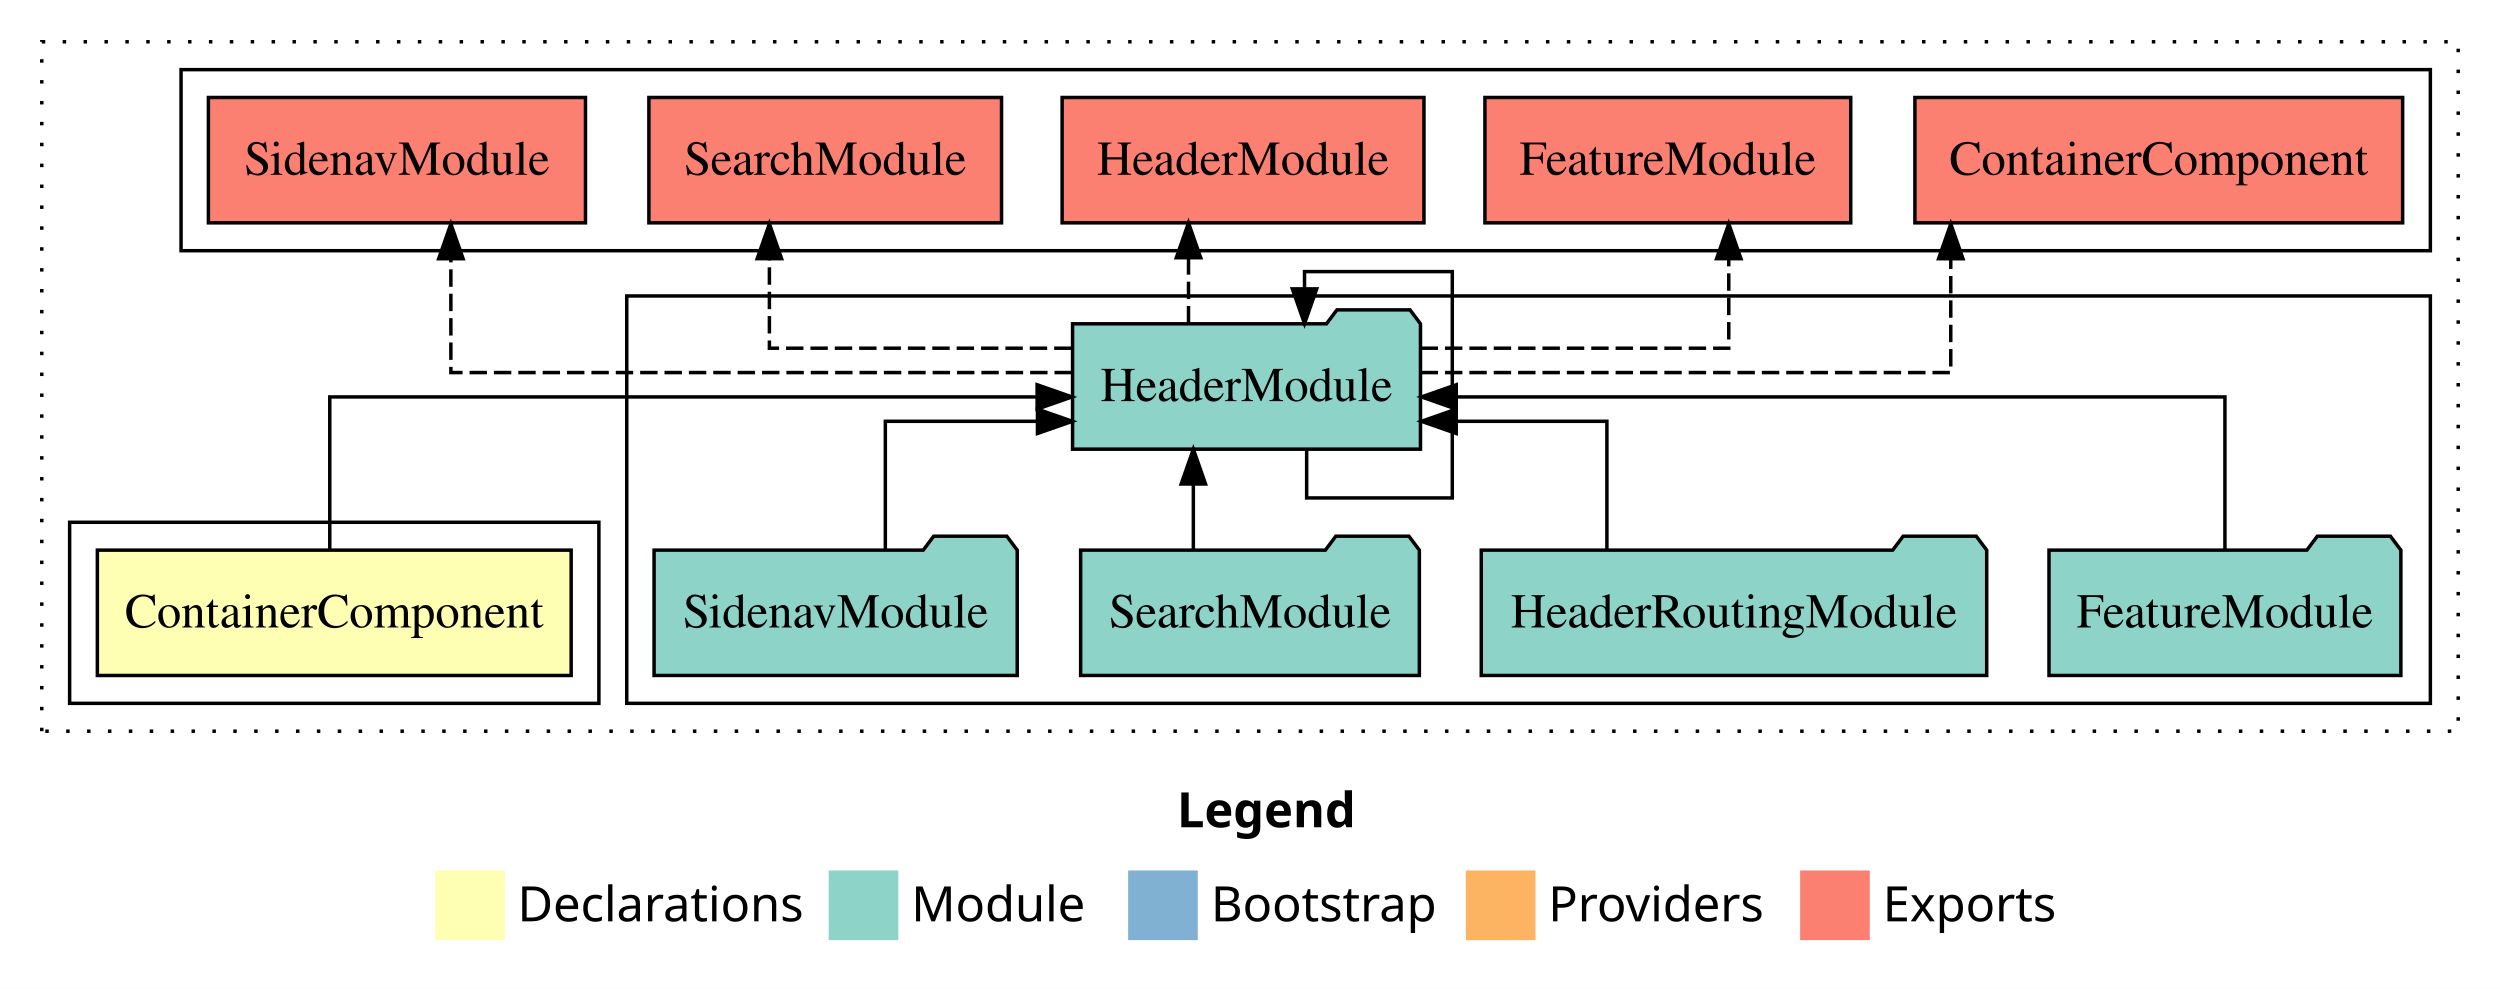
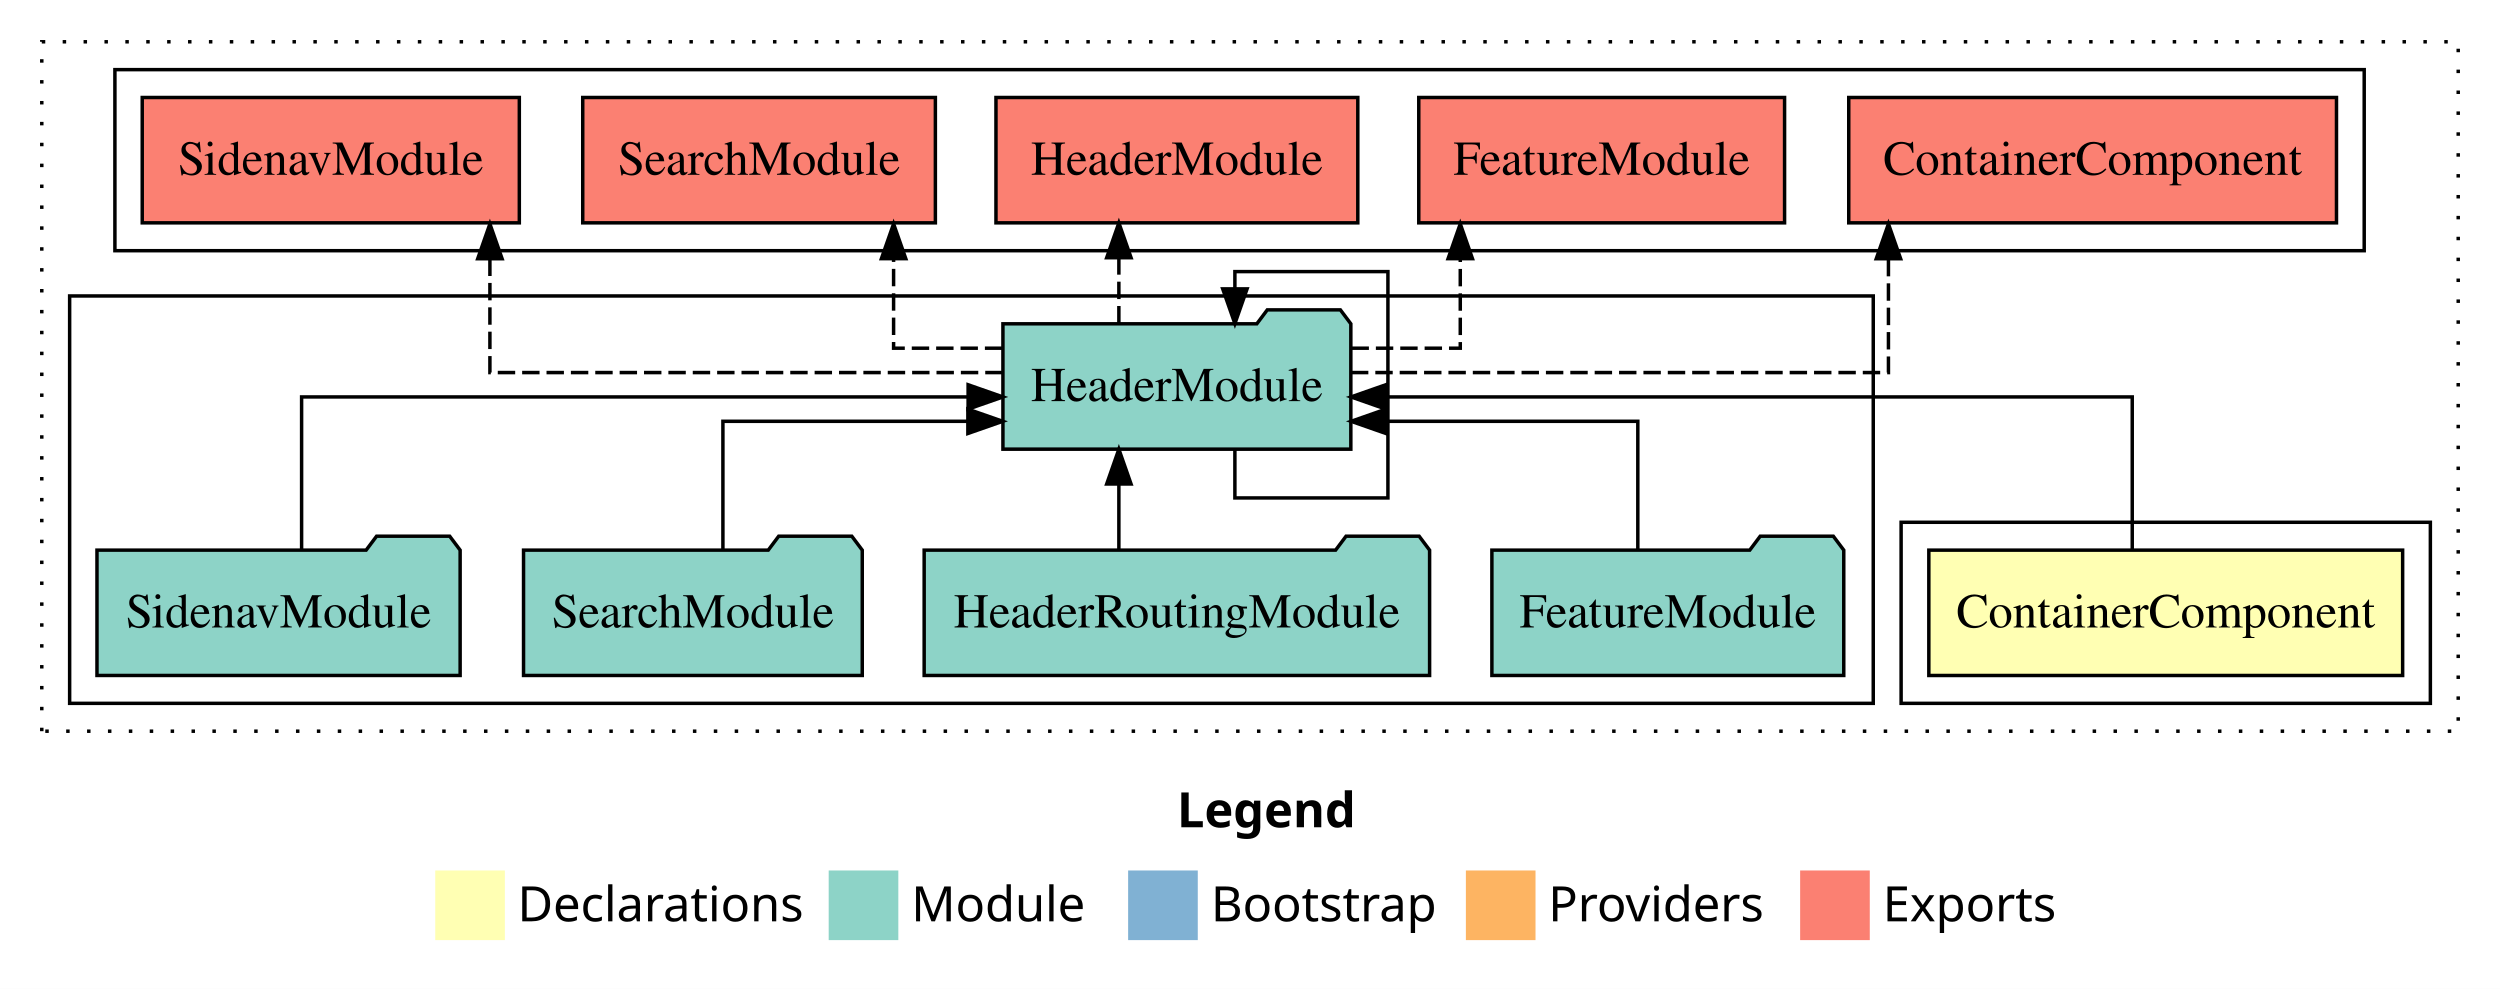
<svg xmlns="http://www.w3.org/2000/svg" width="718pt" height="284pt" viewBox="0.00 0.00 718.00 284.00">
  <g id="graph0" class="graph" transform="scale(1 1) rotate(0) translate(4 280)">
    <polygon fill="white" stroke="transparent" points="-4,4 -4,-280 714,-280 714,4 -4,4" />
    <text text-anchor="start" x="334.01" y="-42.4" font-family="sans-serif" font-weight="bold" font-size="14.00">Legend</text>
    <polygon fill="#ffffb3" stroke="transparent" points="121,-10 121,-30 141,-30 141,-10 121,-10" />
    <text text-anchor="start" x="144.63" y="-15.4" font-family="sans-serif" font-size="14.00">  Declarations</text>
    <polygon fill="#8dd3c7" stroke="transparent" points="234,-10 234,-30 254,-30 254,-10 234,-10" />
    <text text-anchor="start" x="257.73" y="-15.4" font-family="sans-serif" font-size="14.00">  Module</text>
    <polygon fill="#80b1d3" stroke="transparent" points="320,-10 320,-30 340,-30 340,-10 320,-10" />
    <text text-anchor="start" x="343.78" y="-15.4" font-family="sans-serif" font-size="14.00">  Bootstrap</text>
    <polygon fill="#fdb462" stroke="transparent" points="417,-10 417,-30 437,-30 437,-10 417,-10" />
    <text text-anchor="start" x="440.67" y="-15.4" font-family="sans-serif" font-size="14.00">  Providers</text>
    <polygon fill="#fb8072" stroke="transparent" points="513,-10 513,-30 533,-30 533,-10 513,-10" />
    <text text-anchor="start" x="536.73" y="-15.4" font-family="sans-serif" font-size="14.00">  Exports</text>
    <g id="clust1" class="cluster">
      <polygon fill="none" stroke="black" stroke-dasharray="1,5" points="8,-70 8,-268 702,-268 702,-70 8,-70" />
    </g>
-     <g id="clust5" class="cluster">
-       <polygon fill="none" stroke="black" points="48,-208 48,-260 694,-260 694,-208 48,-208" />
+     <g id="clust2" class="cluster">
+       <polygon fill="none" stroke="black" points="542,-78 542,-130 694,-130 694,-78 542,-78" />
    </g>
    <g id="clust4" class="cluster">
-       <polygon fill="none" stroke="black" points="176,-78 176,-195 694,-195 694,-78 176,-78" />
+       <polygon fill="none" stroke="black" points="16,-78 16,-195 534,-195 534,-78 16,-78" />
    </g>
-     <g id="clust2" class="cluster">
-       <polygon fill="none" stroke="black" points="16,-78 16,-130 168,-130 168,-78 16,-78" />
+     <g id="clust5" class="cluster">
+       <polygon fill="none" stroke="black" points="29,-208 29,-260 675,-260 675,-208 29,-208" />
    </g>
    <g id="node1" class="node">
-       <polygon fill="#ffffb3" stroke="black" points="160.04,-122 23.96,-122 23.96,-86 160.04,-86 160.04,-122" />
-       <text text-anchor="middle" x="92" y="-99.8" font-family="Times,serif" font-size="14.00">ContainerComponent</text>
+       <polygon fill="#ffffb3" stroke="black" points="686.04,-122 549.96,-122 549.96,-86 686.04,-86 686.04,-122" />
+       <text text-anchor="middle" x="618" y="-99.8" font-family="Times,serif" font-size="14.00">ContainerComponent</text>
    </g>
    <g id="node2" class="node">
-       <polygon fill="#8dd3c7" stroke="black" points="403.96,-187 400.96,-191 379.96,-191 376.96,-187 304.04,-187 304.04,-151 403.96,-151 403.96,-187" />
-       <text text-anchor="middle" x="354" y="-164.8" font-family="Times,serif" font-size="14.00">HeaderModule</text>
+       <polygon fill="#8dd3c7" stroke="black" points="383.96,-187 380.96,-191 359.96,-191 356.96,-187 284.04,-187 284.04,-151 383.96,-151 383.96,-187" />
+       <text text-anchor="middle" x="334" y="-164.8" font-family="Times,serif" font-size="14.00">HeaderModule</text>
    </g>
    <g id="edge1" class="edge">
-       <path fill="none" stroke="black" d="M90.71,-122.27C90.71,-140.56 90.71,-166 90.71,-166 90.71,-166 293.86,-166 293.86,-166" />
-       <polygon fill="black" stroke="black" points="293.86,-169.5 303.86,-166 293.86,-162.5 293.86,-169.5" />
+       <path fill="none" stroke="black" d="M608.38,-122.27C608.38,-140.56 608.38,-166 608.38,-166 608.38,-166 394.01,-166 394.01,-166" />
+       <polygon fill="black" stroke="black" points="394.01,-162.5 384.01,-166 394.01,-169.5 394.01,-162.5" />
    </g>
    <g id="edge3" class="edge">
-       <path fill="none" stroke="black" d="M371.27,-150.76C371.27,-143.57 371.27,-137 371.27,-137 371.27,-137 413.1,-137 413.1,-137 413.1,-137 413.1,-202 413.1,-202 413.1,-202 370.66,-202 370.66,-202 370.66,-202 370.66,-197.04 370.66,-197.04" />
-       <polygon fill="black" stroke="black" points="374.16,-197.04 370.66,-187.04 367.16,-197.04 374.16,-197.04" />
+       <path fill="none" stroke="black" d="M350.66,-150.76C350.66,-143.57 350.66,-137 350.66,-137 350.66,-137 394.61,-137 394.61,-137 394.61,-137 394.61,-202 394.61,-202 394.61,-202 350.66,-202 350.66,-202 350.66,-202 350.66,-197.04 350.66,-197.04" />
+       <polygon fill="black" stroke="black" points="354.16,-197.04 350.66,-187.04 347.16,-197.04 354.16,-197.04" />
    </g>
    <g id="node7" class="node">
-       <polygon fill="#fb8072" stroke="black" points="686.04,-252 545.96,-252 545.96,-216 686.04,-216 686.04,-252" />
-       <text text-anchor="middle" x="616" y="-229.8" font-family="Times,serif" font-size="14.00">ContainerComponent </text>
+       <polygon fill="#fb8072" stroke="black" points="667.04,-252 526.96,-252 526.96,-216 667.04,-216 667.04,-252" />
+       <text text-anchor="middle" x="597" y="-229.8" font-family="Times,serif" font-size="14.00">ContainerComponent </text>
    </g>
    <g id="edge7" class="edge">
-       <path fill="none" stroke="black" stroke-dasharray="5,2" d="M404,-173C463.89,-173 556.26,-173 556.26,-173 556.26,-173 556.26,-205.7 556.26,-205.7" />
-       <polygon fill="black" stroke="black" points="552.76,-205.7 556.26,-215.7 559.76,-205.7 552.76,-205.7" />
+       <path fill="none" stroke="black" stroke-dasharray="5,2" d="M383.99,-173C444.49,-173 538.36,-173 538.36,-173 538.36,-173 538.36,-205.7 538.36,-205.7" />
+       <polygon fill="black" stroke="black" points="534.86,-205.7 538.36,-215.7 541.86,-205.7 534.86,-205.7" />
    </g>
    <g id="node8" class="node">
-       <polygon fill="#fb8072" stroke="black" points="527.53,-252 422.47,-252 422.47,-216 527.53,-216 527.53,-252" />
-       <text text-anchor="middle" x="475" y="-229.8" font-family="Times,serif" font-size="14.00">FeatureModule </text>
+       <polygon fill="#fb8072" stroke="black" points="508.53,-252 403.47,-252 403.47,-216 508.53,-216 508.53,-252" />
+       <text text-anchor="middle" x="456" y="-229.8" font-family="Times,serif" font-size="14.00">FeatureModule </text>
    </g>
    <g id="edge8" class="edge">
-       <path fill="none" stroke="black" stroke-dasharray="5,2" d="M404,-180C443.68,-180 492.5,-180 492.5,-180 492.5,-180 492.5,-205.72 492.5,-205.72" />
-       <polygon fill="black" stroke="black" points="489,-205.72 492.5,-215.72 496,-205.72 489,-205.72" />
+       <path fill="none" stroke="black" stroke-dasharray="5,2" d="M384.15,-180C400.9,-180 415.39,-180 415.39,-180 415.39,-180 415.39,-205.72 415.39,-205.72" />
+       <polygon fill="black" stroke="black" points="411.89,-205.72 415.39,-215.72 418.89,-205.72 411.89,-205.72" />
    </g>
    <g id="node9" class="node">
-       <polygon fill="#fb8072" stroke="black" points="404.96,-252 301.04,-252 301.04,-216 404.96,-216 404.96,-252" />
-       <text text-anchor="middle" x="353" y="-229.8" font-family="Times,serif" font-size="14.00">HeaderModule </text>
+       <polygon fill="#fb8072" stroke="black" points="385.96,-252 282.04,-252 282.04,-216 385.96,-216 385.96,-252" />
+       <text text-anchor="middle" x="334" y="-229.8" font-family="Times,serif" font-size="14.00">HeaderModule </text>
    </g>
    <g id="edge9" class="edge">
-       <path fill="none" stroke="black" stroke-dasharray="5,2" d="M337.34,-187.11C337.34,-187.11 337.34,-205.99 337.34,-205.99" />
-       <polygon fill="black" stroke="black" points="333.84,-205.99 337.34,-215.99 340.84,-205.99 333.84,-205.99" />
+       <path fill="none" stroke="black" stroke-dasharray="5,2" d="M317.34,-187.11C317.34,-187.11 317.34,-205.99 317.34,-205.99" />
+       <polygon fill="black" stroke="black" points="313.84,-205.99 317.34,-215.99 320.84,-205.99 313.84,-205.99" />
    </g>
    <g id="node10" class="node">
-       <polygon fill="#fb8072" stroke="black" points="283.64,-252 182.36,-252 182.36,-216 283.64,-216 283.64,-252" />
-       <text text-anchor="middle" x="233" y="-229.8" font-family="Times,serif" font-size="14.00">SearchModule </text>
+       <polygon fill="#fb8072" stroke="black" points="264.64,-252 163.36,-252 163.36,-216 264.64,-216 264.64,-252" />
+       <text text-anchor="middle" x="214" y="-229.8" font-family="Times,serif" font-size="14.00">SearchModule </text>
    </g>
    <g id="edge10" class="edge">
-       <path fill="none" stroke="black" stroke-dasharray="5,2" d="M303.75,-180C264.65,-180 216.97,-180 216.97,-180 216.97,-180 216.97,-205.72 216.97,-205.72" />
-       <polygon fill="black" stroke="black" points="213.47,-205.72 216.97,-215.72 220.47,-205.72 213.47,-205.72" />
+       <path fill="none" stroke="black" stroke-dasharray="5,2" d="M283.86,-180C267.12,-180 252.64,-180 252.64,-180 252.64,-180 252.64,-205.72 252.64,-205.72" />
+       <polygon fill="black" stroke="black" points="249.14,-205.72 252.64,-215.72 256.14,-205.72 249.14,-205.72" />
    </g>
    <g id="node11" class="node">
-       <polygon fill="#fb8072" stroke="black" points="164.15,-252 55.85,-252 55.85,-216 164.15,-216 164.15,-252" />
-       <text text-anchor="middle" x="110" y="-229.8" font-family="Times,serif" font-size="14.00">SidenavModule </text>
+       <polygon fill="#fb8072" stroke="black" points="145.15,-252 36.85,-252 36.85,-216 145.15,-216 145.15,-252" />
+       <text text-anchor="middle" x="91" y="-229.8" font-family="Times,serif" font-size="14.00">SidenavModule </text>
    </g>
    <g id="edge11" class="edge">
-       <path fill="none" stroke="black" stroke-dasharray="5,2" d="M303.85,-173C236.59,-173 125.49,-173 125.49,-173 125.49,-173 125.49,-205.7 125.49,-205.7" />
-       <polygon fill="black" stroke="black" points="121.99,-205.7 125.49,-215.7 128.99,-205.7 121.99,-205.7" />
+       <path fill="none" stroke="black" stroke-dasharray="5,2" d="M283.96,-173C225.51,-173 136.7,-173 136.7,-173 136.7,-173 136.7,-205.7 136.7,-205.7" />
+       <polygon fill="black" stroke="black" points="133.2,-205.7 136.7,-215.7 140.2,-205.7 133.2,-205.7" />
    </g>
    <g id="node3" class="node">
-       <polygon fill="#8dd3c7" stroke="black" points="685.53,-122 682.53,-126 661.53,-126 658.53,-122 584.47,-122 584.47,-86 685.53,-86 685.53,-122" />
-       <text text-anchor="middle" x="635" y="-99.8" font-family="Times,serif" font-size="14.00">FeatureModule</text>
+       <polygon fill="#8dd3c7" stroke="black" points="525.53,-122 522.53,-126 501.53,-126 498.53,-122 424.47,-122 424.47,-86 525.53,-86 525.53,-122" />
+       <text text-anchor="middle" x="475" y="-99.8" font-family="Times,serif" font-size="14.00">FeatureModule</text>
    </g>
    <g id="edge2" class="edge">
-       <path fill="none" stroke="black" d="M635,-122.27C635,-140.56 635,-166 635,-166 635,-166 414.24,-166 414.24,-166" />
-       <polygon fill="black" stroke="black" points="414.24,-162.5 404.24,-166 414.24,-169.5 414.24,-162.5" />
+       <path fill="none" stroke="black" d="M466.38,-122.01C466.38,-138.05 466.38,-159 466.38,-159 466.38,-159 394.05,-159 394.05,-159" />
+       <polygon fill="black" stroke="black" points="394.05,-155.5 384.05,-159 394.05,-162.5 394.05,-155.5" />
    </g>
    <g id="node4" class="node">
-       <polygon fill="#8dd3c7" stroke="black" points="566.58,-122 563.58,-126 542.58,-126 539.58,-122 421.42,-122 421.42,-86 566.58,-86 566.58,-122" />
-       <text text-anchor="middle" x="494" y="-99.8" font-family="Times,serif" font-size="14.00">HeaderRoutingModule</text>
+       <polygon fill="#8dd3c7" stroke="black" points="406.58,-122 403.58,-126 382.58,-126 379.58,-122 261.42,-122 261.42,-86 406.58,-86 406.58,-122" />
+       <text text-anchor="middle" x="334" y="-99.8" font-family="Times,serif" font-size="14.00">HeaderRoutingModule</text>
    </g>
    <g id="edge4" class="edge">
-       <path fill="none" stroke="black" d="M457.5,-122.01C457.5,-138.05 457.5,-159 457.5,-159 457.5,-159 414.23,-159 414.23,-159" />
-       <polygon fill="black" stroke="black" points="414.23,-155.5 404.23,-159 414.23,-162.5 414.23,-155.5" />
+       <path fill="none" stroke="black" d="M317.34,-122.11C317.34,-122.11 317.34,-140.99 317.34,-140.99" />
+       <polygon fill="black" stroke="black" points="313.84,-140.99 317.34,-150.99 320.84,-140.99 313.84,-140.99" />
    </g>
    <g id="node5" class="node">
-       <polygon fill="#8dd3c7" stroke="black" points="403.64,-122 400.64,-126 379.64,-126 376.64,-122 306.36,-122 306.36,-86 403.64,-86 403.64,-122" />
-       <text text-anchor="middle" x="355" y="-99.8" font-family="Times,serif" font-size="14.00">SearchModule</text>
+       <polygon fill="#8dd3c7" stroke="black" points="243.64,-122 240.64,-126 219.64,-126 216.64,-122 146.36,-122 146.36,-86 243.64,-86 243.64,-122" />
+       <text text-anchor="middle" x="195" y="-99.8" font-family="Times,serif" font-size="14.00">SearchModule</text>
    </g>
    <g id="edge5" class="edge">
-       <path fill="none" stroke="black" d="M338.73,-122.11C338.73,-122.11 338.73,-140.99 338.73,-140.99" />
-       <polygon fill="black" stroke="black" points="335.23,-140.99 338.73,-150.99 342.23,-140.99 335.23,-140.99" />
+       <path fill="none" stroke="black" d="M203.62,-122.01C203.62,-138.05 203.62,-159 203.62,-159 203.62,-159 273.97,-159 273.97,-159" />
+       <polygon fill="black" stroke="black" points="273.97,-162.5 283.97,-159 273.97,-155.5 273.97,-162.5" />
    </g>
    <g id="node6" class="node">
-       <polygon fill="#8dd3c7" stroke="black" points="288.15,-122 285.15,-126 264.15,-126 261.15,-122 183.85,-122 183.85,-86 288.15,-86 288.15,-122" />
-       <text text-anchor="middle" x="236" y="-99.8" font-family="Times,serif" font-size="14.00">SidenavModule</text>
+       <polygon fill="#8dd3c7" stroke="black" points="128.15,-122 125.15,-126 104.15,-126 101.15,-122 23.85,-122 23.85,-86 128.15,-86 128.15,-122" />
+       <text text-anchor="middle" x="76" y="-99.8" font-family="Times,serif" font-size="14.00">SidenavModule</text>
    </g>
    <g id="edge6" class="edge">
-       <path fill="none" stroke="black" d="M250.27,-122.01C250.27,-138.05 250.27,-159 250.27,-159 250.27,-159 293.96,-159 293.96,-159" />
-       <polygon fill="black" stroke="black" points="293.96,-162.5 303.96,-159 293.96,-155.5 293.96,-162.5" />
+       <path fill="none" stroke="black" d="M82.62,-122.27C82.62,-140.56 82.62,-166 82.62,-166 82.62,-166 274.04,-166 274.04,-166" />
+       <polygon fill="black" stroke="black" points="274.04,-169.5 284.04,-166 274.04,-162.5 274.04,-169.5" />
    </g>
  </g>
</svg>
